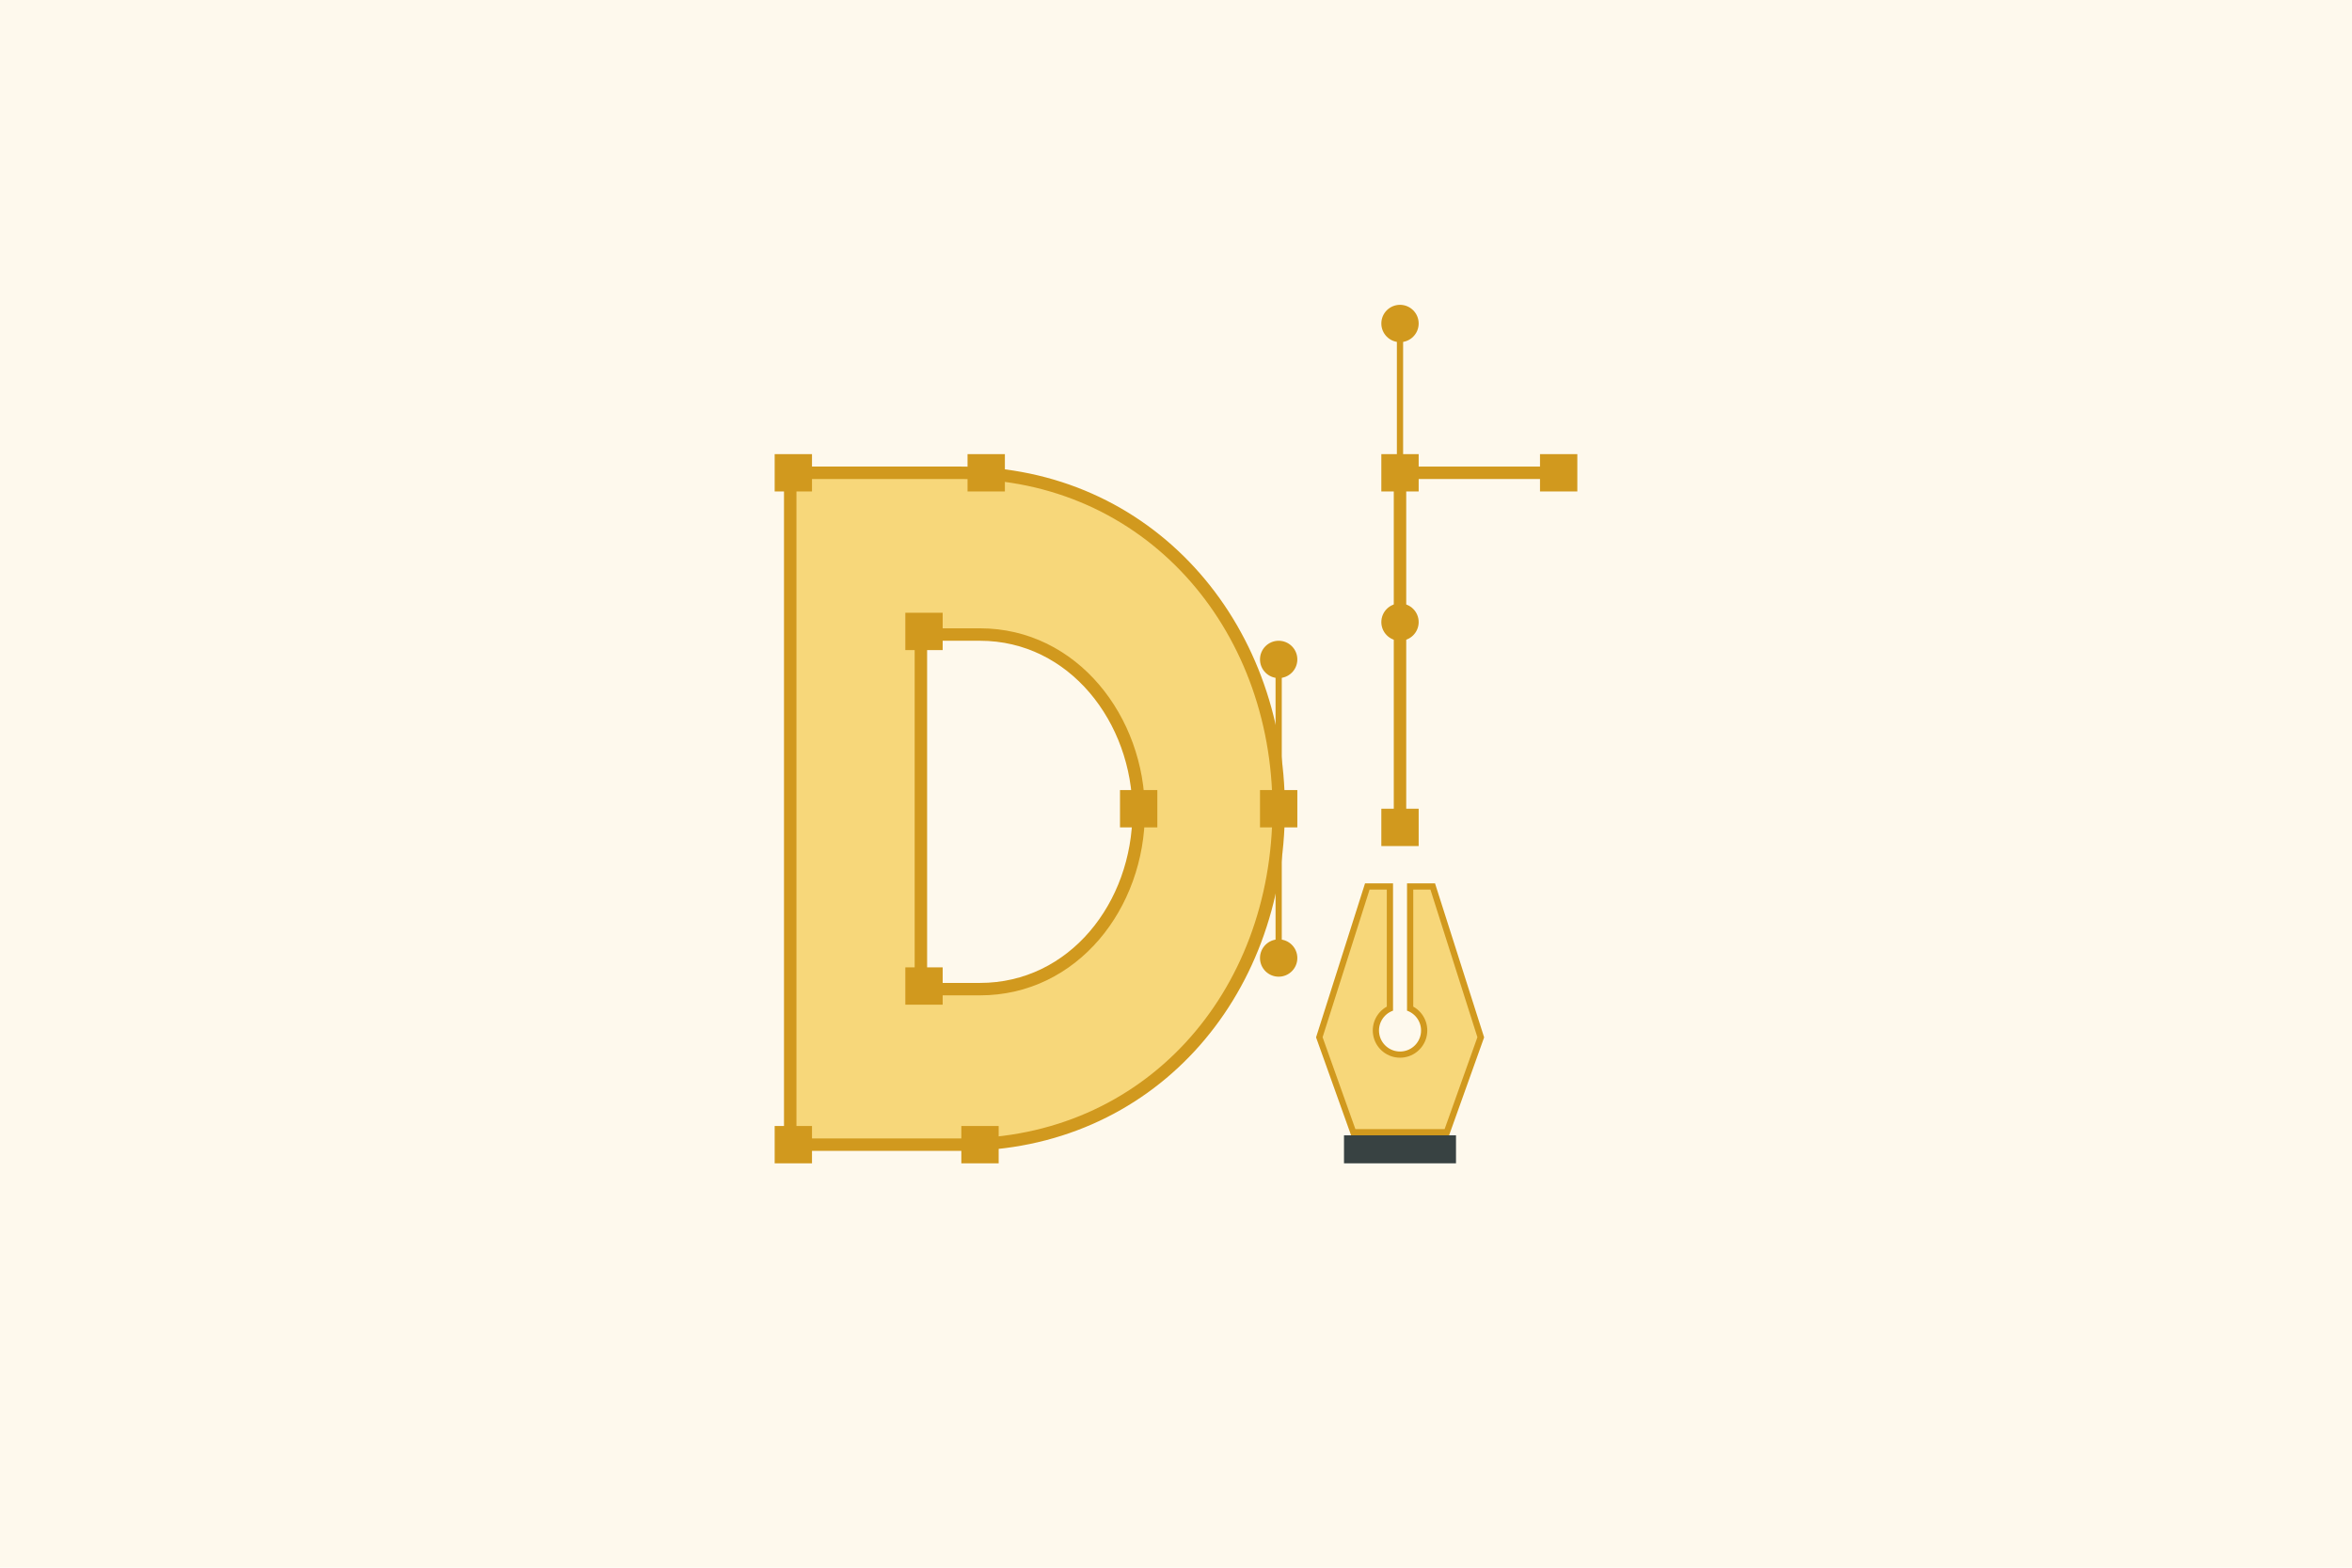
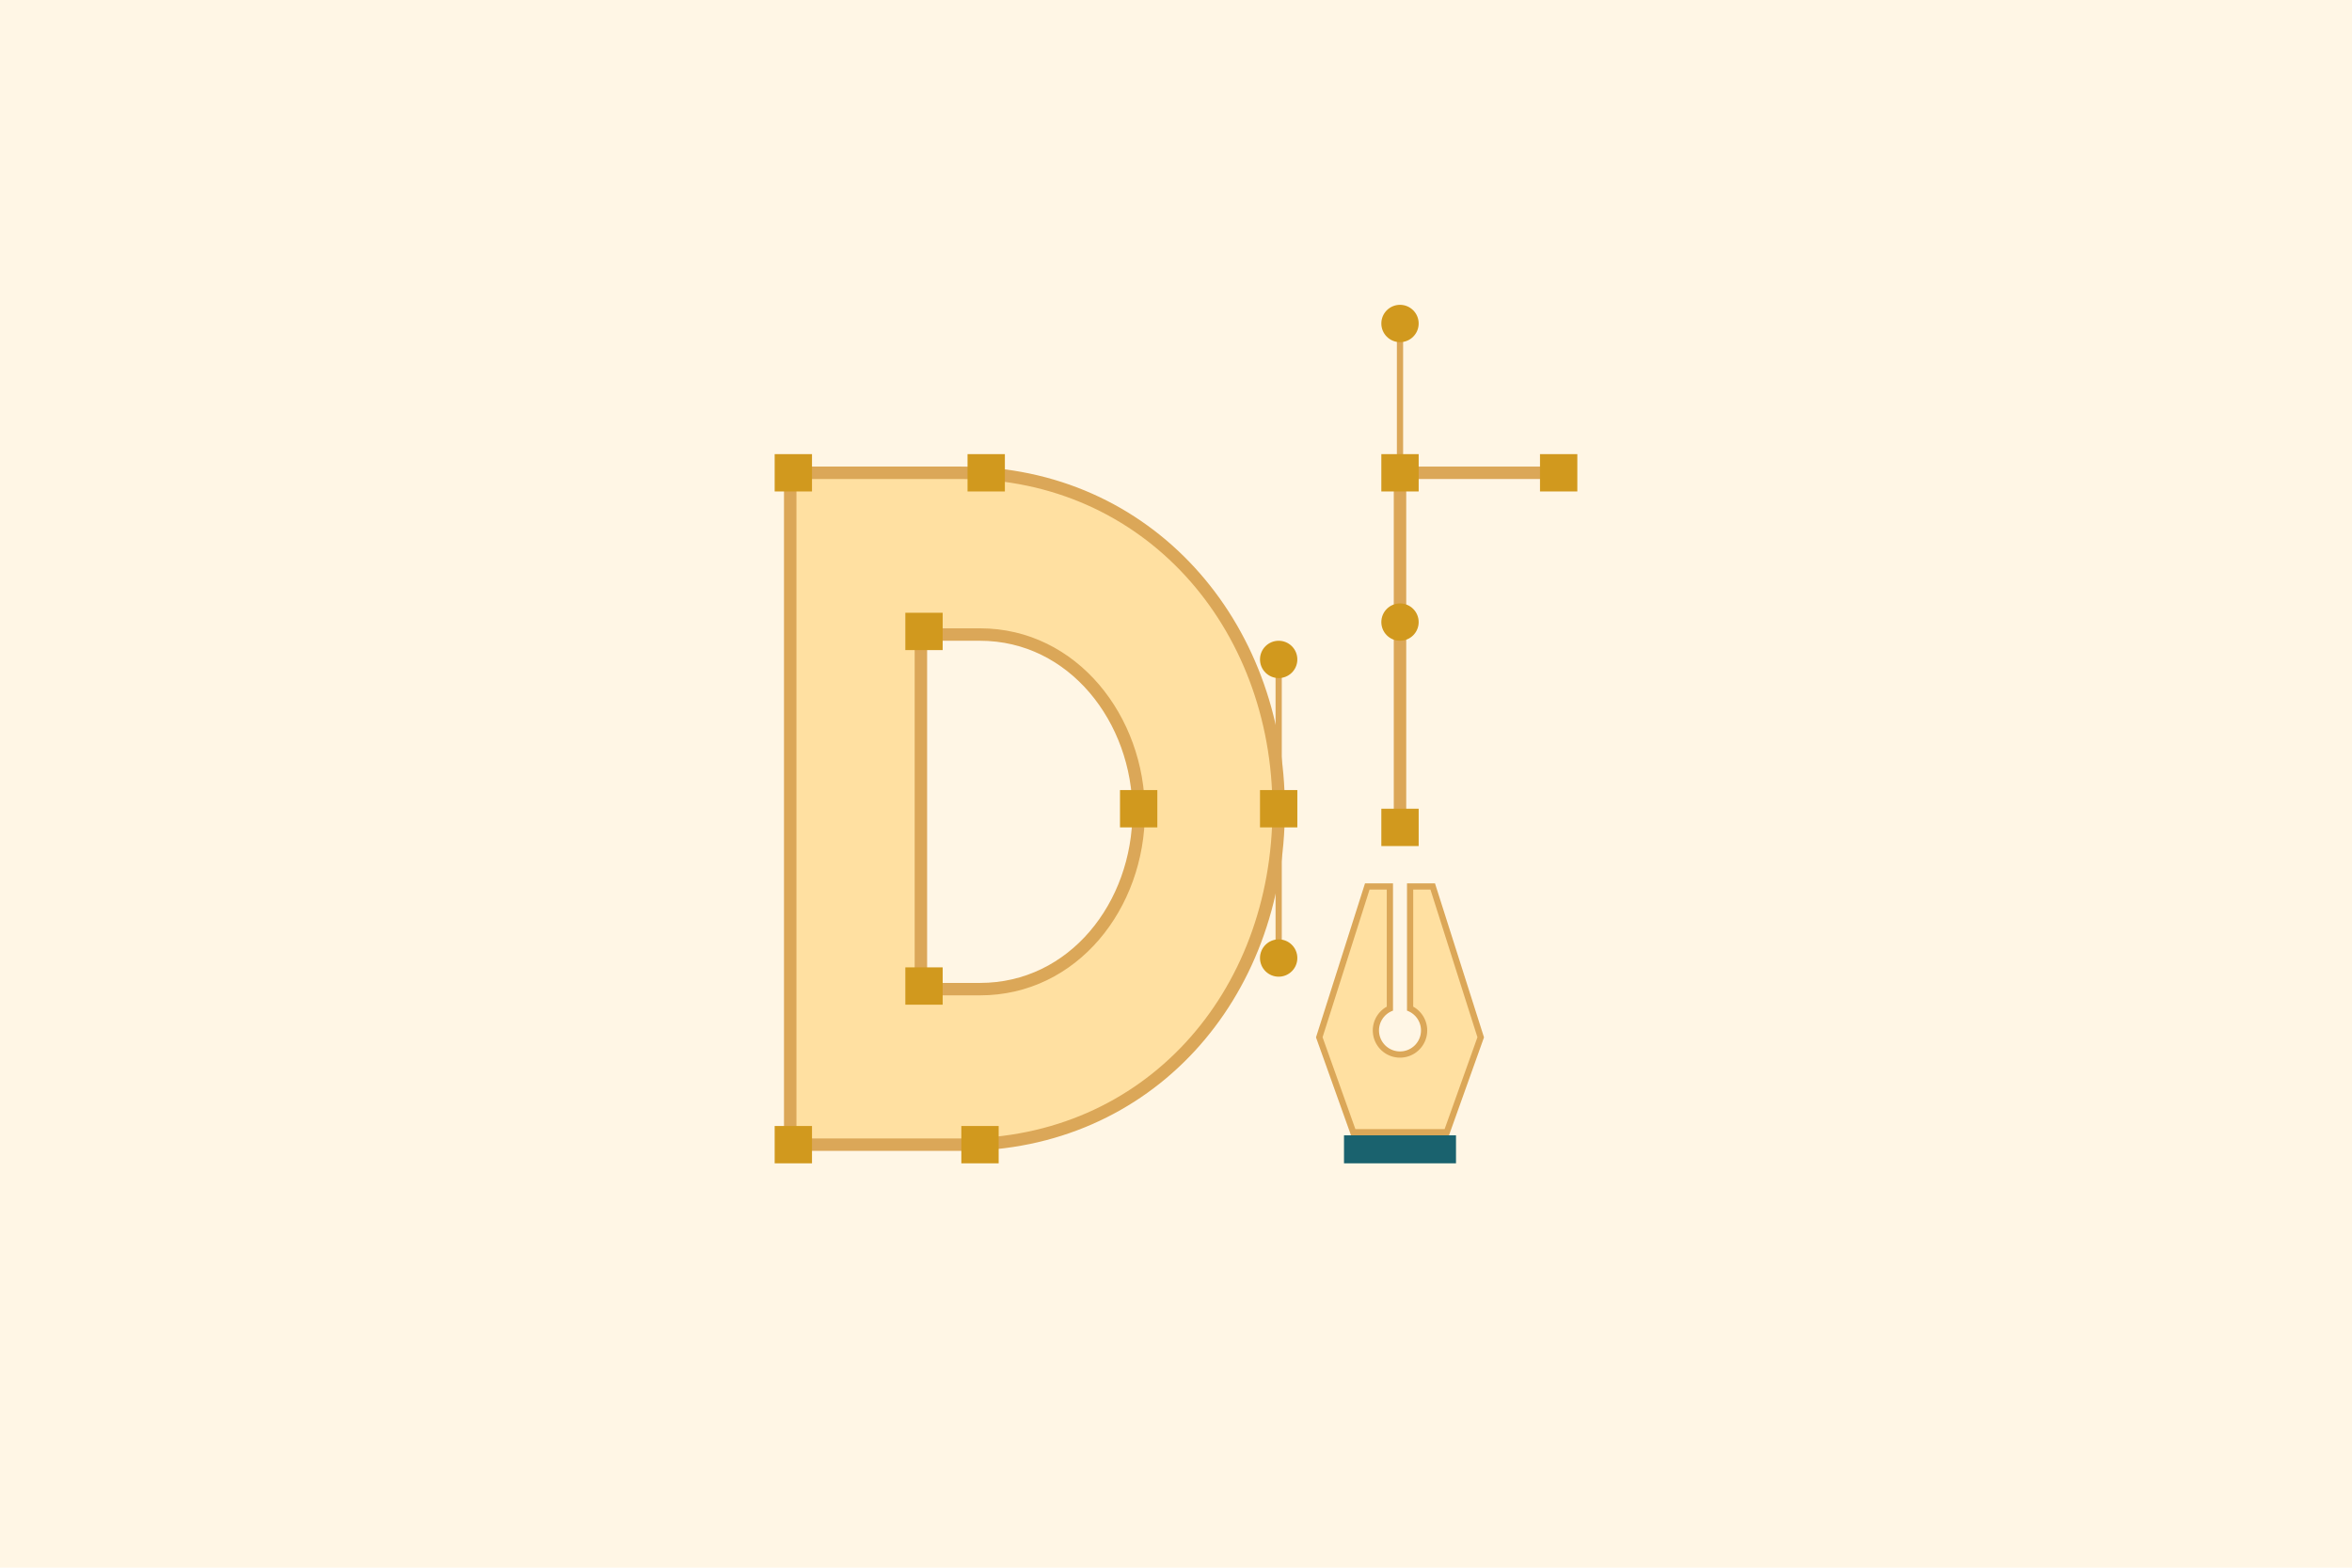
<svg xmlns="http://www.w3.org/2000/svg" viewBox="0 0 378 252">
  <defs>
    <style>
      .a {
-         fill: #fef9ed;
+         fill: #fff6e5;
      }

      .b, .e {
        fill: none;
      }

      .b, .c, .e {
-         stroke: #d1991e;
+         stroke: #dba758;
        stroke-miterlimit: 10;
      }

      .b, .c {
        stroke-width: 2px;
      }

      .c, .f {
-         fill: #f7d77a;
+         fill: #ffe0a1;
      }

      .d {
        fill: #d1991e;
      }

      .g {
-         fill: #384242;
+         fill: #dba758;
+       }
+ 
+       .h {
+         fill: #1a626e;
      }
    </style>
  </defs>
  <g>
    <rect class="a" width="378" height="252" />
    <g>
      <polyline class="b" points="252 76 225 76 225 133" />
-       <path class="c" d="M154.5,76H127V184h27.5c30,0,51-23.88,51-54C205.5,100.38,184.5,76,154.5,76Zm3,83H148V102h9.5c15,0,25.5,13.69,25.5,28.5C183,145.56,172.5,159,157.5,159Z" />
+       <path class="c" d="M154.5,76H127V184h27.5c30,0,51-23.875,51-54C205.5,100.375,184.5,76,154.5,76Zm3,83H148V102h9.5c15,0,25.5,13.688,25.5,28.5C183,145.562,172.5,159,157.5,159Z" />
      <rect class="d" x="124.5" y="73" width="6" height="6" />
      <rect class="d" x="154.5" y="181" width="6" height="6" />
-       <rect class="d" x="155.5" y="73" width="6" height="6" />
+       <rect class="d" x="155.499" y="73" width="6" height="6" />
      <rect class="d" x="124.5" y="181" width="6" height="6" />
      <g>
        <line class="e" x1="205.5" y1="154" x2="205.5" y2="106" />
        <circle class="d" cx="205.5" cy="106" r="3" />
        <circle class="d" cx="205.5" cy="154" r="3" />
        <rect class="d" x="202.5" y="127" width="6" height="6" />
      </g>
      <g>
        <g>
-           <path class="f" d="M217.48,182L212,166.74l7.71-24.24h3.63v19.62a3.88,3.88,0,1,0,3.25,0V142.5h3.63L238,166.74,232.52,182h-15Z" />
-           <path class="d" d="M229.89,143l7.55,23.73-5.27,14.77H217.83l-5.27-14.77L220.11,143h2.77v18.81a4.38,4.38,0,1,0,4.25,0V143h2.77m0.73-1h-4.5v20.46a3.38,3.38,0,1,1-2.25,0V142h-4.5l-7.87,24.75,5.63,15.75h15.75l5.63-15.75L230.63,142h0Z" />
+           <path class="f" d="M217.477,182l-5.45-15.259L219.741,142.5h3.634v19.621a3.875,3.875,0,1,0,3.25,0V142.5h3.634l7.713,24.241L232.523,182Z" />
+           <path class="g" d="M229.894,143l7.551,23.732L232.17,181.5H217.83l-5.274-14.768L220.106,143h2.769v18.815a4.375,4.375,0,1,0,4.25,0V143h2.769m.731-1h-4.5v20.456a3.375,3.375,0,1,1-2.25,0V142h-4.5L211.5,166.75l5.625,15.75h15.75l5.625-15.75L230.625,142Z" />
        </g>
-         <rect class="g" x="216" y="182.5" width="18" height="4.5" />
+         <rect class="h" x="216" y="182.5" width="18" height="4.5" />
      </g>
      <rect class="d" x="145.5" y="98.5" width="6" height="6" />
      <rect class="d" x="180" y="127" width="6" height="6" />
      <rect class="d" x="145.5" y="155.5" width="6" height="6" />
      <g>
        <line class="e" x1="225" y1="100" x2="225" y2="52" />
        <circle class="d" cx="225" cy="52" r="3" />
        <circle class="d" cx="225" cy="100" r="3" />
        <rect class="d" x="222" y="73" width="6" height="6" />
      </g>
      <rect class="d" x="247.5" y="73" width="6" height="6" />
      <rect class="d" x="222" y="130" width="6" height="6" />
    </g>
  </g>
</svg>
